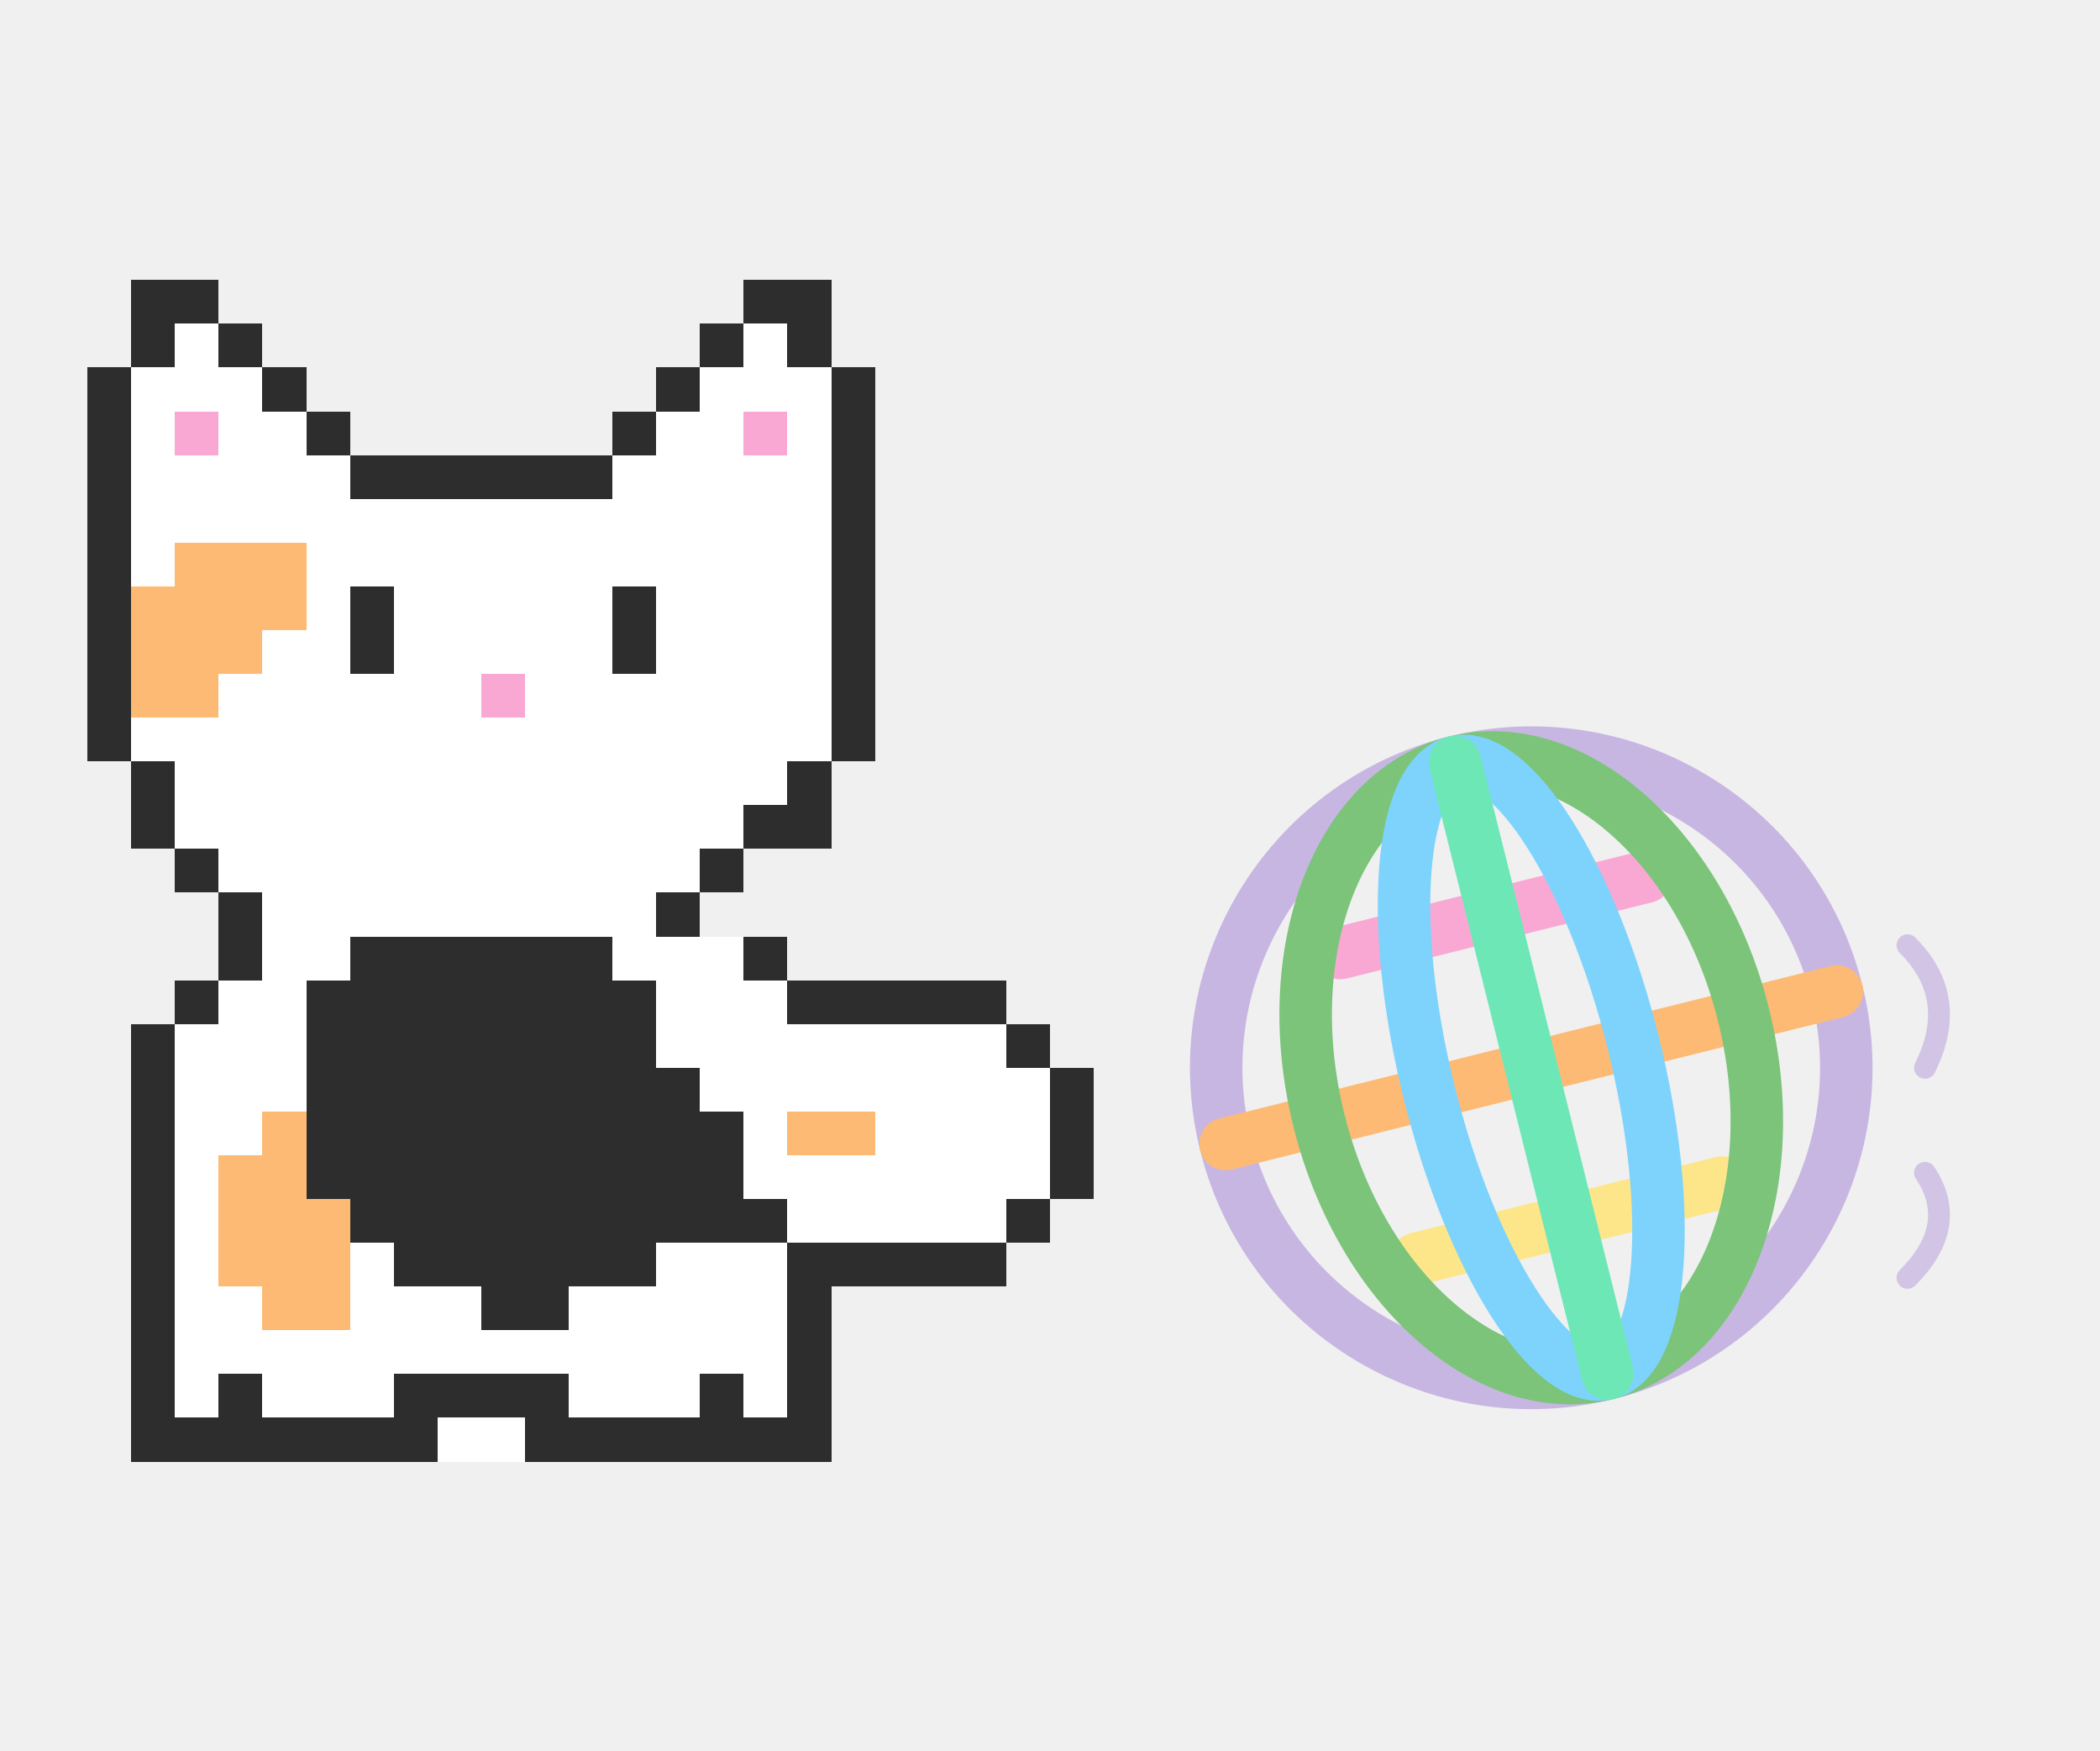
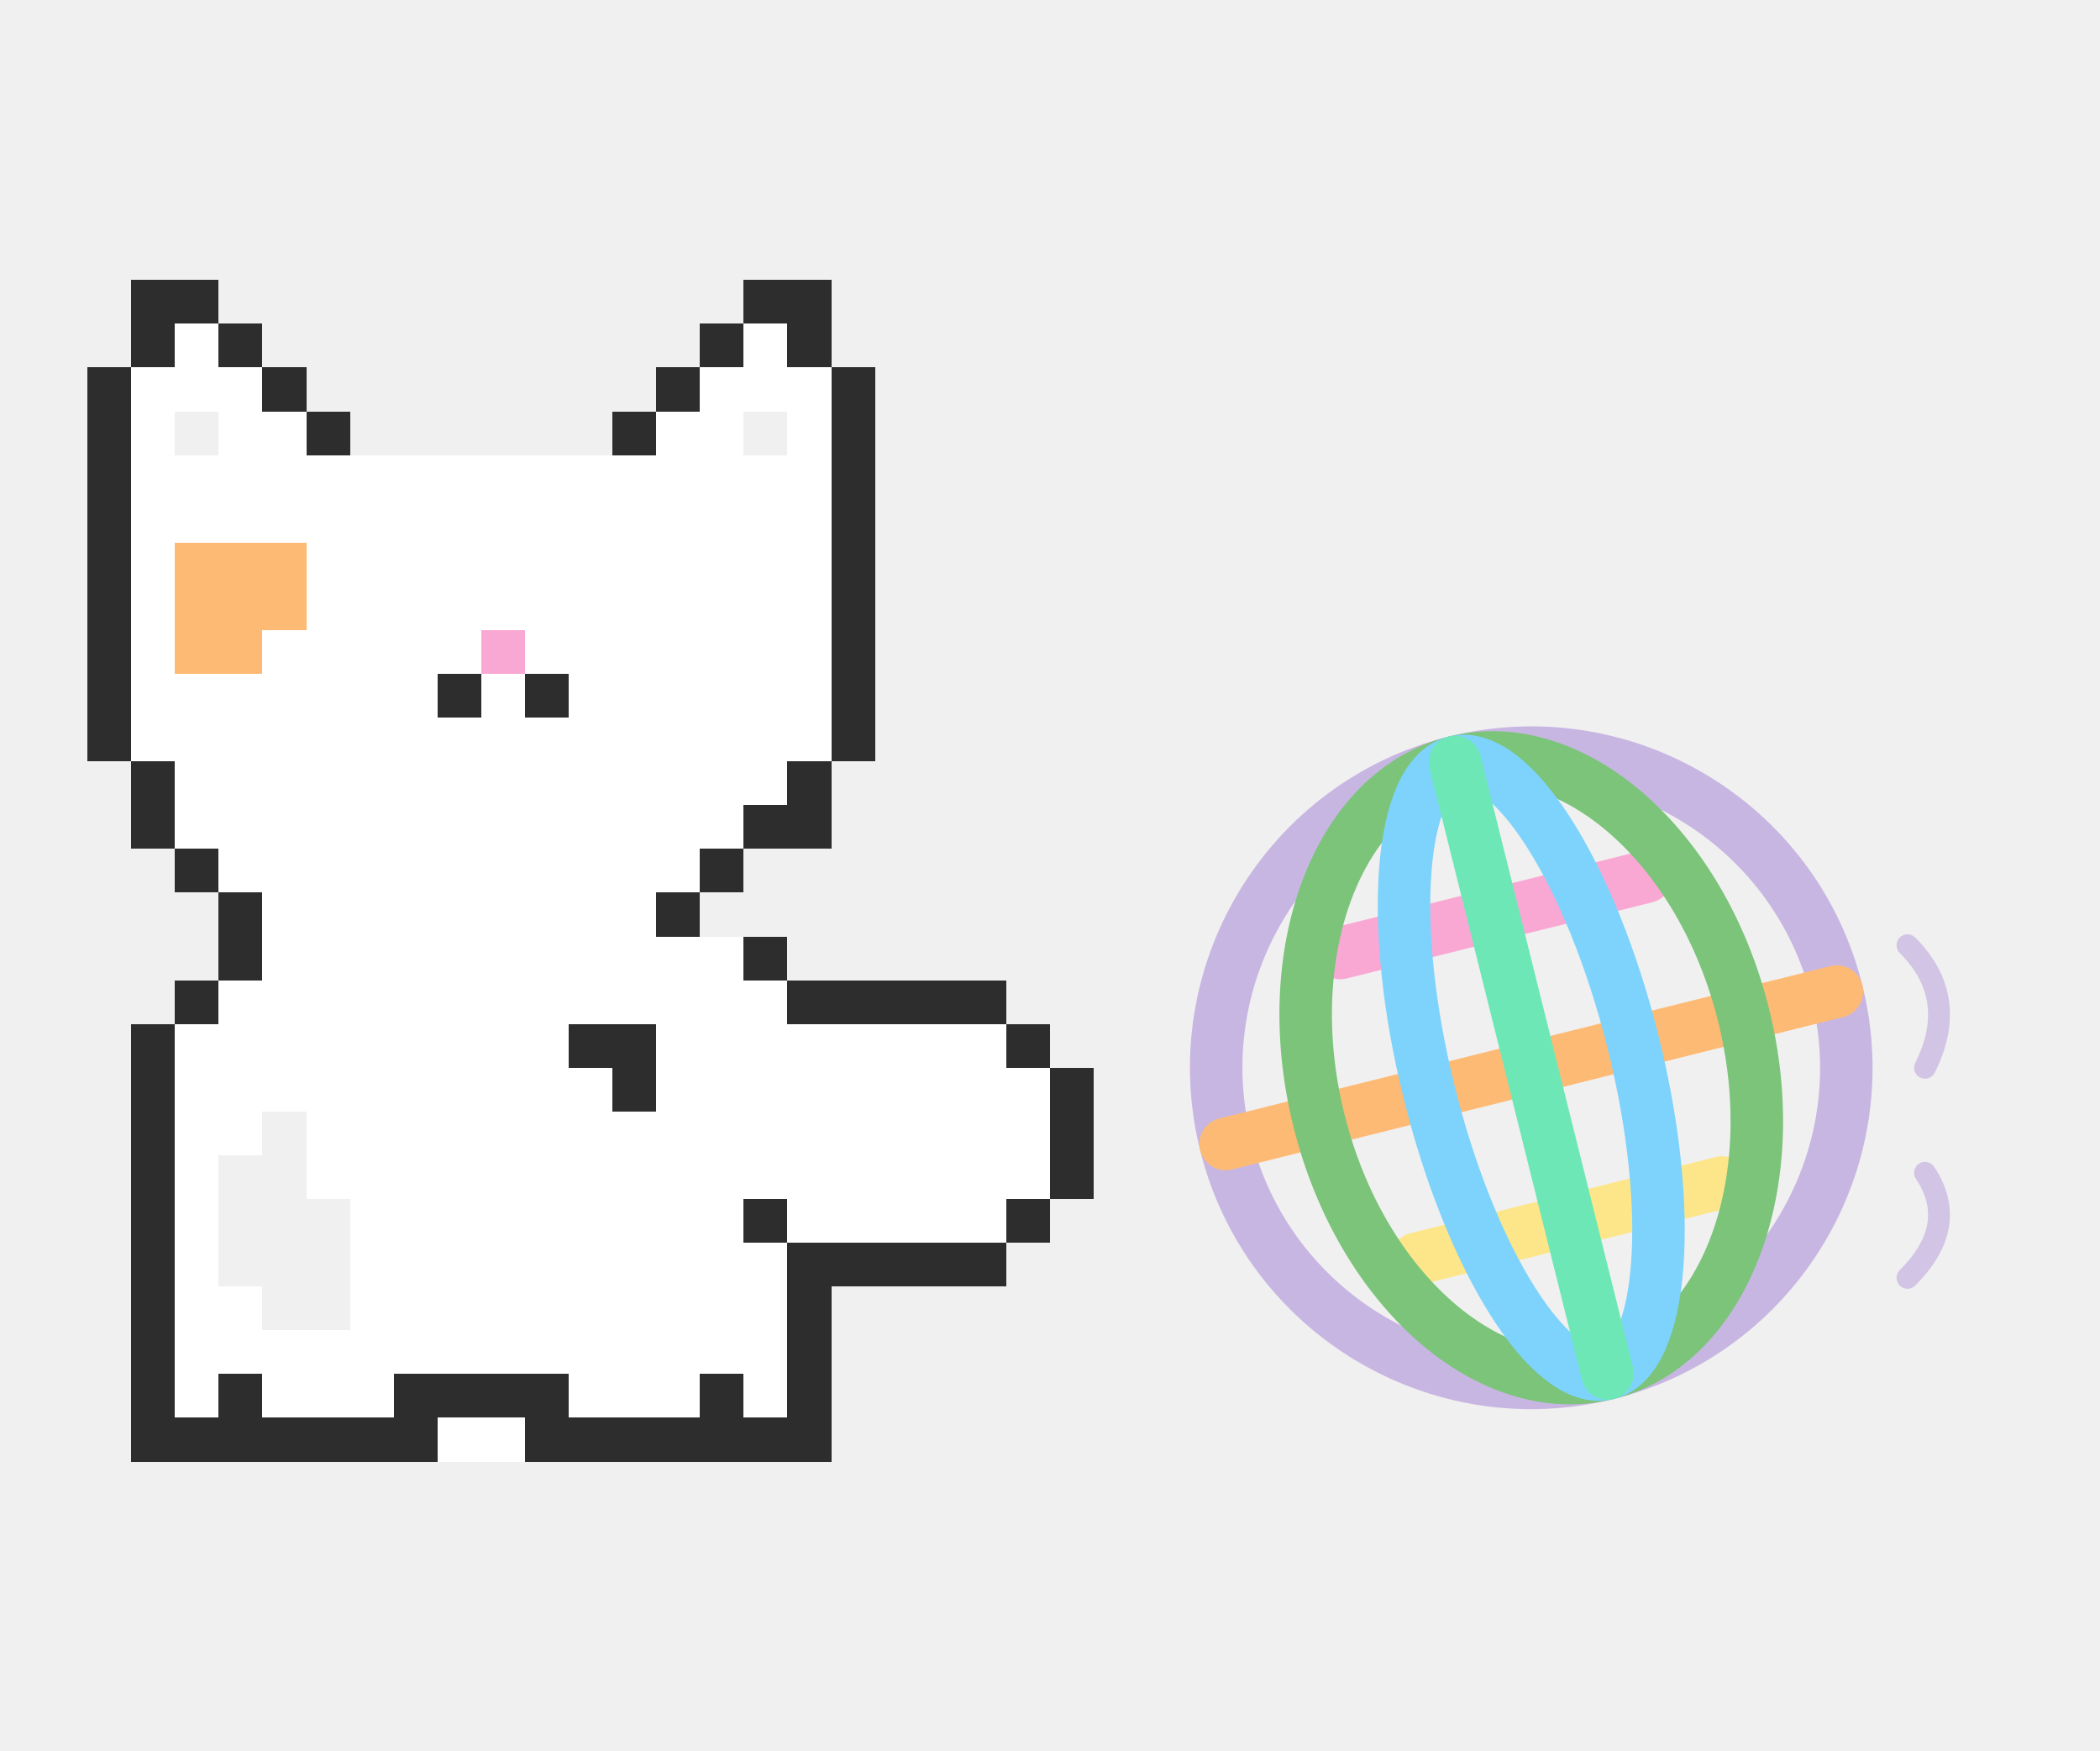
<svg xmlns="http://www.w3.org/2000/svg" viewBox="0 0 240 200" fill="none">
  <style>
    .paw {
      transform-box: view-box;
      transform-origin: 87.5px 127.5px;
      animation: paw-wave 1.6s ease-in-out infinite;
    }
    @keyframes paw-wave {
      0%, 100% { transform: rotate(-3deg); }
      50%      { transform: rotate(11deg); }
    }
    @media (prefers-reduced-motion: reduce) {
      .paw { animation: none; }
    }
  </style>
  <g shape-rendering="crispEdges">
    <g fill="#2D2D2D">
      <rect x="15" y="32" width="5" height="5" />
      <rect x="20" y="32" width="5" height="5" />
      <rect x="85" y="32" width="5" height="5" />
      <rect x="90" y="32" width="5" height="5" />
      <rect x="15" y="37" width="5" height="5" />
      <rect x="25" y="37" width="5" height="5" />
      <rect x="80" y="37" width="5" height="5" />
      <rect x="90" y="37" width="5" height="5" />
      <rect x="10" y="42" width="5" height="5" />
      <rect x="30" y="42" width="5" height="5" />
      <rect x="75" y="42" width="5" height="5" />
      <rect x="95" y="42" width="5" height="5" />
      <rect x="10" y="47" width="5" height="5" />
      <rect x="35" y="47" width="5" height="5" />
      <rect x="70" y="47" width="5" height="5" />
      <rect x="95" y="47" width="5" height="5" />
      <rect x="10" y="52" width="5" height="5" />
-       <rect x="40" y="52" width="5" height="5" />
-       <rect x="45" y="52" width="5" height="5" />
-       <rect x="50" y="52" width="5" height="5" />
-       <rect x="55" y="52" width="5" height="5" />
-       <rect x="60" y="52" width="5" height="5" />
-       <rect x="65" y="52" width="5" height="5" />
      <rect x="95" y="52" width="5" height="5" />
      <rect x="10" y="57" width="5" height="5" />
      <rect x="95" y="57" width="5" height="5" />
      <rect x="10" y="62" width="5" height="5" />
      <rect x="95" y="62" width="5" height="5" />
      <rect x="10" y="67" width="5" height="5" />
-       <rect x="40" y="67" width="5" height="5" />
-       <rect x="70" y="67" width="5" height="5" />
      <rect x="95" y="67" width="5" height="5" />
      <rect x="10" y="72" width="5" height="5" />
-       <rect x="40" y="72" width="5" height="5" />
-       <rect x="70" y="72" width="5" height="5" />
      <rect x="95" y="72" width="5" height="5" />
      <rect x="10" y="77" width="5" height="5" />
+       <rect x="50" y="77" width="5" height="5" />
+       <rect x="60" y="77" width="5" height="5" />
      <rect x="95" y="77" width="5" height="5" />
      <rect x="10" y="82" width="5" height="5" />
      <rect x="95" y="82" width="5" height="5" />
      <rect x="15" y="87" width="5" height="5" />
      <rect x="90" y="87" width="5" height="5" />
      <rect x="15" y="92" width="5" height="5" />
      <rect x="85" y="92" width="5" height="5" />
      <rect x="90" y="92" width="5" height="5" />
      <rect x="20" y="97" width="5" height="5" />
      <rect x="80" y="97" width="5" height="5" />
      <rect x="25" y="102" width="5" height="5" />
      <rect x="75" y="102" width="5" height="5" />
      <rect x="25" y="107" width="5" height="5" />
-       <rect x="40" y="107" width="5" height="5" />
-       <rect x="45" y="107" width="5" height="5" />
-       <rect x="50" y="107" width="5" height="5" />
-       <rect x="55" y="107" width="5" height="5" />
-       <rect x="60" y="107" width="5" height="5" />
-       <rect x="65" y="107" width="5" height="5" />
      <rect x="85" y="107" width="5" height="5" />
      <rect x="20" y="112" width="5" height="5" />
-       <rect x="35" y="112" width="5" height="5" />
-       <rect x="40" y="112" width="5" height="5" />
-       <rect x="45" y="112" width="5" height="5" />
-       <rect x="50" y="112" width="5" height="5" />
-       <rect x="55" y="112" width="5" height="5" />
-       <rect x="60" y="112" width="5" height="5" />
-       <rect x="65" y="112" width="5" height="5" />
-       <rect x="70" y="112" width="5" height="5" />
      <rect x="15" y="117" width="5" height="5" />
-       <rect x="35" y="117" width="5" height="5" />
-       <rect x="40" y="117" width="5" height="5" />
-       <rect x="45" y="117" width="5" height="5" />
-       <rect x="50" y="117" width="5" height="5" />
-       <rect x="55" y="117" width="5" height="5" />
-       <rect x="60" y="117" width="5" height="5" />
      <rect x="65" y="117" width="5" height="5" />
      <rect x="70" y="117" width="5" height="5" />
      <rect x="15" y="122" width="5" height="5" />
-       <rect x="35" y="122" width="5" height="5" />
-       <rect x="40" y="122" width="5" height="5" />
-       <rect x="45" y="122" width="5" height="5" />
-       <rect x="50" y="122" width="5" height="5" />
-       <rect x="55" y="122" width="5" height="5" />
-       <rect x="60" y="122" width="5" height="5" />
-       <rect x="65" y="122" width="5" height="5" />
      <rect x="70" y="122" width="5" height="5" />
-       <rect x="75" y="122" width="5" height="5" />
      <rect x="15" y="127" width="5" height="5" />
-       <rect x="35" y="127" width="5" height="5" />
-       <rect x="40" y="127" width="5" height="5" />
-       <rect x="45" y="127" width="5" height="5" />
-       <rect x="50" y="127" width="5" height="5" />
-       <rect x="55" y="127" width="5" height="5" />
-       <rect x="60" y="127" width="5" height="5" />
-       <rect x="65" y="127" width="5" height="5" />
-       <rect x="70" y="127" width="5" height="5" />
-       <rect x="75" y="127" width="5" height="5" />
-       <rect x="80" y="127" width="5" height="5" />
      <rect x="15" y="132" width="5" height="5" />
-       <rect x="35" y="132" width="5" height="5" />
-       <rect x="40" y="132" width="5" height="5" />
-       <rect x="45" y="132" width="5" height="5" />
-       <rect x="50" y="132" width="5" height="5" />
-       <rect x="55" y="132" width="5" height="5" />
-       <rect x="60" y="132" width="5" height="5" />
-       <rect x="65" y="132" width="5" height="5" />
-       <rect x="70" y="132" width="5" height="5" />
-       <rect x="75" y="132" width="5" height="5" />
-       <rect x="80" y="132" width="5" height="5" />
      <rect x="15" y="137" width="5" height="5" />
-       <rect x="40" y="137" width="5" height="5" />
-       <rect x="45" y="137" width="5" height="5" />
-       <rect x="50" y="137" width="5" height="5" />
-       <rect x="55" y="137" width="5" height="5" />
-       <rect x="60" y="137" width="5" height="5" />
-       <rect x="65" y="137" width="5" height="5" />
-       <rect x="70" y="137" width="5" height="5" />
-       <rect x="75" y="137" width="5" height="5" />
-       <rect x="80" y="137" width="5" height="5" />
      <rect x="15" y="142" width="5" height="5" />
-       <rect x="45" y="142" width="5" height="5" />
-       <rect x="50" y="142" width="5" height="5" />
-       <rect x="55" y="142" width="5" height="5" />
-       <rect x="60" y="142" width="5" height="5" />
-       <rect x="65" y="142" width="5" height="5" />
-       <rect x="70" y="142" width="5" height="5" />
      <rect x="15" y="147" width="5" height="5" />
-       <rect x="55" y="147" width="5" height="5" />
-       <rect x="60" y="147" width="5" height="5" />
      <rect x="90" y="147" width="5" height="5" />
      <rect x="15" y="152" width="5" height="5" />
      <rect x="90" y="152" width="5" height="5" />
      <rect x="15" y="157" width="5" height="5" />
      <rect x="25" y="157" width="5" height="5" />
      <rect x="45" y="157" width="5" height="5" />
      <rect x="50" y="157" width="5" height="5" />
      <rect x="55" y="157" width="5" height="5" />
      <rect x="60" y="157" width="5" height="5" />
      <rect x="80" y="157" width="5" height="5" />
      <rect x="90" y="157" width="5" height="5" />
      <rect x="15" y="162" width="5" height="5" />
      <rect x="20" y="162" width="5" height="5" />
      <rect x="25" y="162" width="5" height="5" />
      <rect x="30" y="162" width="5" height="5" />
      <rect x="35" y="162" width="5" height="5" />
      <rect x="40" y="162" width="5" height="5" />
      <rect x="45" y="162" width="5" height="5" />
      <rect x="60" y="162" width="5" height="5" />
      <rect x="65" y="162" width="5" height="5" />
      <rect x="70" y="162" width="5" height="5" />
      <rect x="75" y="162" width="5" height="5" />
      <rect x="80" y="162" width="5" height="5" />
      <rect x="85" y="162" width="5" height="5" />
      <rect x="90" y="162" width="5" height="5" />
    </g>
    <g fill="#FFFFFF">
      <rect x="20" y="37" width="5" height="5" />
      <rect x="85" y="37" width="5" height="5" />
      <rect x="15" y="42" width="5" height="5" />
      <rect x="20" y="42" width="5" height="5" />
      <rect x="25" y="42" width="5" height="5" />
      <rect x="80" y="42" width="5" height="5" />
      <rect x="85" y="42" width="5" height="5" />
      <rect x="90" y="42" width="5" height="5" />
      <rect x="15" y="47" width="5" height="5" />
      <rect x="25" y="47" width="5" height="5" />
      <rect x="30" y="47" width="5" height="5" />
      <rect x="75" y="47" width="5" height="5" />
      <rect x="80" y="47" width="5" height="5" />
      <rect x="90" y="47" width="5" height="5" />
      <rect x="15" y="52" width="5" height="5" />
      <rect x="20" y="52" width="5" height="5" />
      <rect x="25" y="52" width="5" height="5" />
      <rect x="30" y="52" width="5" height="5" />
      <rect x="35" y="52" width="5" height="5" />
+       <rect x="40" y="52" width="5" height="5" />
+       <rect x="45" y="52" width="5" height="5" />
+       <rect x="50" y="52" width="5" height="5" />
+       <rect x="55" y="52" width="5" height="5" />
+       <rect x="60" y="52" width="5" height="5" />
+       <rect x="65" y="52" width="5" height="5" />
      <rect x="70" y="52" width="5" height="5" />
      <rect x="75" y="52" width="5" height="5" />
      <rect x="80" y="52" width="5" height="5" />
      <rect x="85" y="52" width="5" height="5" />
      <rect x="90" y="52" width="5" height="5" />
      <rect x="15" y="57" width="5" height="5" />
      <rect x="20" y="57" width="5" height="5" />
      <rect x="25" y="57" width="5" height="5" />
      <rect x="30" y="57" width="5" height="5" />
      <rect x="35" y="57" width="5" height="5" />
      <rect x="40" y="57" width="5" height="5" />
      <rect x="45" y="57" width="5" height="5" />
      <rect x="50" y="57" width="5" height="5" />
      <rect x="55" y="57" width="5" height="5" />
      <rect x="60" y="57" width="5" height="5" />
      <rect x="65" y="57" width="5" height="5" />
      <rect x="70" y="57" width="5" height="5" />
      <rect x="75" y="57" width="5" height="5" />
      <rect x="80" y="57" width="5" height="5" />
      <rect x="85" y="57" width="5" height="5" />
      <rect x="90" y="57" width="5" height="5" />
      <rect x="15" y="62" width="5" height="5" />
      <rect x="35" y="62" width="5" height="5" />
      <rect x="40" y="62" width="5" height="5" />
      <rect x="45" y="62" width="5" height="5" />
      <rect x="50" y="62" width="5" height="5" />
      <rect x="55" y="62" width="5" height="5" />
      <rect x="60" y="62" width="5" height="5" />
      <rect x="65" y="62" width="5" height="5" />
      <rect x="70" y="62" width="5" height="5" />
      <rect x="75" y="62" width="5" height="5" />
      <rect x="80" y="62" width="5" height="5" />
      <rect x="85" y="62" width="5" height="5" />
      <rect x="90" y="62" width="5" height="5" />
+       <rect x="15" y="67" width="5" height="5" />
      <rect x="35" y="67" width="5" height="5" />
+       <rect x="40" y="67" width="5" height="5" />
      <rect x="45" y="67" width="5" height="5" />
      <rect x="50" y="67" width="5" height="5" />
      <rect x="55" y="67" width="5" height="5" />
      <rect x="60" y="67" width="5" height="5" />
      <rect x="65" y="67" width="5" height="5" />
+       <rect x="70" y="67" width="5" height="5" />
      <rect x="75" y="67" width="5" height="5" />
      <rect x="80" y="67" width="5" height="5" />
      <rect x="85" y="67" width="5" height="5" />
      <rect x="90" y="67" width="5" height="5" />
+       <rect x="15" y="72" width="5" height="5" />
      <rect x="30" y="72" width="5" height="5" />
      <rect x="35" y="72" width="5" height="5" />
+       <rect x="40" y="72" width="5" height="5" />
      <rect x="45" y="72" width="5" height="5" />
      <rect x="50" y="72" width="5" height="5" />
-       <rect x="55" y="72" width="5" height="5" />
      <rect x="60" y="72" width="5" height="5" />
      <rect x="65" y="72" width="5" height="5" />
+       <rect x="70" y="72" width="5" height="5" />
      <rect x="75" y="72" width="5" height="5" />
      <rect x="80" y="72" width="5" height="5" />
      <rect x="85" y="72" width="5" height="5" />
      <rect x="90" y="72" width="5" height="5" />
+       <rect x="15" y="77" width="5" height="5" />
+       <rect x="20" y="77" width="5" height="5" />
      <rect x="25" y="77" width="5" height="5" />
      <rect x="30" y="77" width="5" height="5" />
      <rect x="35" y="77" width="5" height="5" />
      <rect x="40" y="77" width="5" height="5" />
      <rect x="45" y="77" width="5" height="5" />
-       <rect x="50" y="77" width="5" height="5" />
-       <rect x="60" y="77" width="5" height="5" />
+       <rect x="55" y="77" width="5" height="5" />
      <rect x="65" y="77" width="5" height="5" />
      <rect x="70" y="77" width="5" height="5" />
      <rect x="75" y="77" width="5" height="5" />
      <rect x="80" y="77" width="5" height="5" />
      <rect x="85" y="77" width="5" height="5" />
      <rect x="90" y="77" width="5" height="5" />
      <rect x="15" y="82" width="5" height="5" />
      <rect x="20" y="82" width="5" height="5" />
      <rect x="25" y="82" width="5" height="5" />
      <rect x="30" y="82" width="5" height="5" />
      <rect x="35" y="82" width="5" height="5" />
      <rect x="40" y="82" width="5" height="5" />
      <rect x="45" y="82" width="5" height="5" />
      <rect x="50" y="82" width="5" height="5" />
      <rect x="55" y="82" width="5" height="5" />
      <rect x="60" y="82" width="5" height="5" />
      <rect x="65" y="82" width="5" height="5" />
      <rect x="70" y="82" width="5" height="5" />
      <rect x="75" y="82" width="5" height="5" />
      <rect x="80" y="82" width="5" height="5" />
      <rect x="85" y="82" width="5" height="5" />
      <rect x="90" y="82" width="5" height="5" />
      <rect x="20" y="87" width="5" height="5" />
      <rect x="25" y="87" width="5" height="5" />
      <rect x="30" y="87" width="5" height="5" />
      <rect x="35" y="87" width="5" height="5" />
      <rect x="40" y="87" width="5" height="5" />
      <rect x="45" y="87" width="5" height="5" />
      <rect x="50" y="87" width="5" height="5" />
      <rect x="55" y="87" width="5" height="5" />
      <rect x="60" y="87" width="5" height="5" />
      <rect x="65" y="87" width="5" height="5" />
      <rect x="70" y="87" width="5" height="5" />
      <rect x="75" y="87" width="5" height="5" />
      <rect x="80" y="87" width="5" height="5" />
      <rect x="85" y="87" width="5" height="5" />
      <rect x="20" y="92" width="5" height="5" />
      <rect x="25" y="92" width="5" height="5" />
      <rect x="30" y="92" width="5" height="5" />
      <rect x="35" y="92" width="5" height="5" />
      <rect x="40" y="92" width="5" height="5" />
      <rect x="45" y="92" width="5" height="5" />
      <rect x="50" y="92" width="5" height="5" />
      <rect x="55" y="92" width="5" height="5" />
      <rect x="60" y="92" width="5" height="5" />
      <rect x="65" y="92" width="5" height="5" />
      <rect x="70" y="92" width="5" height="5" />
      <rect x="75" y="92" width="5" height="5" />
      <rect x="80" y="92" width="5" height="5" />
      <rect x="25" y="97" width="5" height="5" />
      <rect x="30" y="97" width="5" height="5" />
      <rect x="35" y="97" width="5" height="5" />
      <rect x="40" y="97" width="5" height="5" />
      <rect x="45" y="97" width="5" height="5" />
      <rect x="50" y="97" width="5" height="5" />
      <rect x="55" y="97" width="5" height="5" />
      <rect x="60" y="97" width="5" height="5" />
      <rect x="65" y="97" width="5" height="5" />
      <rect x="70" y="97" width="5" height="5" />
      <rect x="75" y="97" width="5" height="5" />
      <rect x="30" y="102" width="5" height="5" />
      <rect x="35" y="102" width="5" height="5" />
      <rect x="40" y="102" width="5" height="5" />
      <rect x="45" y="102" width="5" height="5" />
      <rect x="50" y="102" width="5" height="5" />
      <rect x="55" y="102" width="5" height="5" />
      <rect x="60" y="102" width="5" height="5" />
      <rect x="65" y="102" width="5" height="5" />
      <rect x="70" y="102" width="5" height="5" />
      <rect x="30" y="107" width="5" height="5" />
      <rect x="35" y="107" width="5" height="5" />
+       <rect x="40" y="107" width="5" height="5" />
+       <rect x="45" y="107" width="5" height="5" />
+       <rect x="50" y="107" width="5" height="5" />
+       <rect x="55" y="107" width="5" height="5" />
+       <rect x="60" y="107" width="5" height="5" />
+       <rect x="65" y="107" width="5" height="5" />
      <rect x="70" y="107" width="5" height="5" />
      <rect x="75" y="107" width="5" height="5" />
      <rect x="80" y="107" width="5" height="5" />
      <rect x="25" y="112" width="5" height="5" />
      <rect x="30" y="112" width="5" height="5" />
+       <rect x="35" y="112" width="5" height="5" />
+       <rect x="40" y="112" width="5" height="5" />
+       <rect x="45" y="112" width="5" height="5" />
+       <rect x="50" y="112" width="5" height="5" />
+       <rect x="55" y="112" width="5" height="5" />
+       <rect x="60" y="112" width="5" height="5" />
+       <rect x="65" y="112" width="5" height="5" />
+       <rect x="70" y="112" width="5" height="5" />
      <rect x="75" y="112" width="5" height="5" />
      <rect x="80" y="112" width="5" height="5" />
      <rect x="85" y="112" width="5" height="5" />
      <rect x="20" y="117" width="5" height="5" />
      <rect x="25" y="117" width="5" height="5" />
      <rect x="30" y="117" width="5" height="5" />
+       <rect x="35" y="117" width="5" height="5" />
+       <rect x="40" y="117" width="5" height="5" />
+       <rect x="45" y="117" width="5" height="5" />
+       <rect x="50" y="117" width="5" height="5" />
+       <rect x="55" y="117" width="5" height="5" />
+       <rect x="60" y="117" width="5" height="5" />
      <rect x="75" y="117" width="5" height="5" />
      <rect x="80" y="117" width="5" height="5" />
      <rect x="85" y="117" width="5" height="5" />
      <rect x="20" y="122" width="5" height="5" />
      <rect x="25" y="122" width="5" height="5" />
      <rect x="30" y="122" width="5" height="5" />
+       <rect x="35" y="122" width="5" height="5" />
+       <rect x="40" y="122" width="5" height="5" />
+       <rect x="45" y="122" width="5" height="5" />
+       <rect x="50" y="122" width="5" height="5" />
+       <rect x="55" y="122" width="5" height="5" />
+       <rect x="60" y="122" width="5" height="5" />
+       <rect x="65" y="122" width="5" height="5" />
+       <rect x="75" y="122" width="5" height="5" />
      <rect x="80" y="122" width="5" height="5" />
      <rect x="85" y="122" width="5" height="5" />
      <rect x="20" y="127" width="5" height="5" />
      <rect x="25" y="127" width="5" height="5" />
+       <rect x="35" y="127" width="5" height="5" />
+       <rect x="40" y="127" width="5" height="5" />
+       <rect x="45" y="127" width="5" height="5" />
+       <rect x="50" y="127" width="5" height="5" />
+       <rect x="55" y="127" width="5" height="5" />
+       <rect x="60" y="127" width="5" height="5" />
+       <rect x="65" y="127" width="5" height="5" />
+       <rect x="70" y="127" width="5" height="5" />
+       <rect x="75" y="127" width="5" height="5" />
+       <rect x="80" y="127" width="5" height="5" />
      <rect x="85" y="127" width="5" height="5" />
      <rect x="20" y="132" width="5" height="5" />
+       <rect x="35" y="132" width="5" height="5" />
+       <rect x="40" y="132" width="5" height="5" />
+       <rect x="45" y="132" width="5" height="5" />
+       <rect x="50" y="132" width="5" height="5" />
+       <rect x="55" y="132" width="5" height="5" />
+       <rect x="60" y="132" width="5" height="5" />
+       <rect x="65" y="132" width="5" height="5" />
+       <rect x="70" y="132" width="5" height="5" />
+       <rect x="75" y="132" width="5" height="5" />
+       <rect x="80" y="132" width="5" height="5" />
      <rect x="85" y="132" width="5" height="5" />
      <rect x="20" y="137" width="5" height="5" />
+       <rect x="40" y="137" width="5" height="5" />
+       <rect x="45" y="137" width="5" height="5" />
+       <rect x="50" y="137" width="5" height="5" />
+       <rect x="55" y="137" width="5" height="5" />
+       <rect x="60" y="137" width="5" height="5" />
+       <rect x="65" y="137" width="5" height="5" />
+       <rect x="70" y="137" width="5" height="5" />
+       <rect x="75" y="137" width="5" height="5" />
+       <rect x="80" y="137" width="5" height="5" />
      <rect x="20" y="142" width="5" height="5" />
      <rect x="40" y="142" width="5" height="5" />
+       <rect x="45" y="142" width="5" height="5" />
+       <rect x="50" y="142" width="5" height="5" />
+       <rect x="55" y="142" width="5" height="5" />
+       <rect x="60" y="142" width="5" height="5" />
+       <rect x="65" y="142" width="5" height="5" />
+       <rect x="70" y="142" width="5" height="5" />
      <rect x="75" y="142" width="5" height="5" />
      <rect x="80" y="142" width="5" height="5" />
      <rect x="85" y="142" width="5" height="5" />
      <rect x="20" y="147" width="5" height="5" />
      <rect x="25" y="147" width="5" height="5" />
      <rect x="40" y="147" width="5" height="5" />
      <rect x="45" y="147" width="5" height="5" />
      <rect x="50" y="147" width="5" height="5" />
+       <rect x="55" y="147" width="5" height="5" />
+       <rect x="60" y="147" width="5" height="5" />
      <rect x="65" y="147" width="5" height="5" />
      <rect x="70" y="147" width="5" height="5" />
      <rect x="75" y="147" width="5" height="5" />
      <rect x="80" y="147" width="5" height="5" />
      <rect x="85" y="147" width="5" height="5" />
      <rect x="20" y="152" width="5" height="5" />
      <rect x="25" y="152" width="5" height="5" />
      <rect x="30" y="152" width="5" height="5" />
      <rect x="35" y="152" width="5" height="5" />
      <rect x="40" y="152" width="5" height="5" />
      <rect x="45" y="152" width="5" height="5" />
      <rect x="50" y="152" width="5" height="5" />
      <rect x="55" y="152" width="5" height="5" />
      <rect x="60" y="152" width="5" height="5" />
      <rect x="65" y="152" width="5" height="5" />
      <rect x="70" y="152" width="5" height="5" />
      <rect x="75" y="152" width="5" height="5" />
      <rect x="80" y="152" width="5" height="5" />
      <rect x="85" y="152" width="5" height="5" />
      <rect x="20" y="157" width="5" height="5" />
      <rect x="30" y="157" width="5" height="5" />
      <rect x="35" y="157" width="5" height="5" />
      <rect x="40" y="157" width="5" height="5" />
      <rect x="65" y="157" width="5" height="5" />
      <rect x="70" y="157" width="5" height="5" />
      <rect x="75" y="157" width="5" height="5" />
      <rect x="85" y="157" width="5" height="5" />
      <rect x="50" y="162" width="5" height="5" />
      <rect x="55" y="162" width="5" height="5" />
    </g>
    <g fill="#FDBA74">
      <rect x="20" y="62" width="5" height="5" />
      <rect x="25" y="62" width="5" height="5" />
      <rect x="30" y="62" width="5" height="5" />
-       <rect x="15" y="67" width="5" height="5" />
      <rect x="20" y="67" width="5" height="5" />
      <rect x="25" y="67" width="5" height="5" />
      <rect x="30" y="67" width="5" height="5" />
-       <rect x="15" y="72" width="5" height="5" />
      <rect x="20" y="72" width="5" height="5" />
      <rect x="25" y="72" width="5" height="5" />
-       <rect x="15" y="77" width="5" height="5" />
-       <rect x="20" y="77" width="5" height="5" />
-       <rect x="30" y="127" width="5" height="5" />
-       <rect x="25" y="132" width="5" height="5" />
-       <rect x="30" y="132" width="5" height="5" />
-       <rect x="25" y="137" width="5" height="5" />
-       <rect x="30" y="137" width="5" height="5" />
-       <rect x="35" y="137" width="5" height="5" />
-       <rect x="25" y="142" width="5" height="5" />
-       <rect x="30" y="142" width="5" height="5" />
-       <rect x="35" y="142" width="5" height="5" />
-       <rect x="30" y="147" width="5" height="5" />
-       <rect x="35" y="147" width="5" height="5" />
    </g>
    <g fill="#F9A8D4">
-       <rect x="20" y="47" width="5" height="5" />
-       <rect x="85" y="47" width="5" height="5" />
-       <rect x="55" y="77" width="5" height="5" />
+       <rect x="55" y="72" width="5" height="5" />
    </g>
    <g class="paw">
      <g fill="#2D2D2D">
        <rect x="90" y="112" width="5" height="5" />
        <rect x="95" y="112" width="5" height="5" />
        <rect x="100" y="112" width="5" height="5" />
        <rect x="105" y="112" width="5" height="5" />
        <rect x="110" y="112" width="5" height="5" />
        <rect x="115" y="117" width="5" height="5" />
        <rect x="120" y="122" width="5" height="5" />
        <rect x="120" y="127" width="5" height="5" />
        <rect x="120" y="132" width="5" height="5" />
        <rect x="85" y="137" width="5" height="5" />
        <rect x="115" y="137" width="5" height="5" />
        <rect x="90" y="142" width="5" height="5" />
        <rect x="95" y="142" width="5" height="5" />
        <rect x="100" y="142" width="5" height="5" />
        <rect x="105" y="142" width="5" height="5" />
        <rect x="110" y="142" width="5" height="5" />
      </g>
      <g fill="#FFFFFF">
        <rect x="90" y="117" width="5" height="5" />
        <rect x="95" y="117" width="5" height="5" />
        <rect x="100" y="117" width="5" height="5" />
        <rect x="105" y="117" width="5" height="5" />
        <rect x="110" y="117" width="5" height="5" />
        <rect x="90" y="122" width="5" height="5" />
        <rect x="95" y="122" width="5" height="5" />
        <rect x="100" y="122" width="5" height="5" />
        <rect x="105" y="122" width="5" height="5" />
        <rect x="110" y="122" width="5" height="5" />
        <rect x="115" y="122" width="5" height="5" />
+         <rect x="90" y="127" width="5" height="5" />
+         <rect x="95" y="127" width="5" height="5" />
        <rect x="100" y="127" width="5" height="5" />
        <rect x="105" y="127" width="5" height="5" />
        <rect x="110" y="127" width="5" height="5" />
        <rect x="115" y="127" width="5" height="5" />
        <rect x="90" y="132" width="5" height="5" />
        <rect x="95" y="132" width="5" height="5" />
        <rect x="100" y="132" width="5" height="5" />
        <rect x="105" y="132" width="5" height="5" />
        <rect x="110" y="132" width="5" height="5" />
        <rect x="115" y="132" width="5" height="5" />
        <rect x="90" y="137" width="5" height="5" />
        <rect x="95" y="137" width="5" height="5" />
        <rect x="100" y="137" width="5" height="5" />
        <rect x="105" y="137" width="5" height="5" />
        <rect x="110" y="137" width="5" height="5" />
      </g>
-       <g fill="#FDBA74">
-         <rect x="90" y="127" width="5" height="5" />
-         <rect x="95" y="127" width="5" height="5" />
-       </g>
    </g>
  </g>
  <g transform="rotate(-14 175 122)">
    <circle cx="175" cy="122" r="36" fill="none" stroke="#C8B6E2" stroke-width="6" />
    <line x1="157" y1="104" x2="193" y2="104" stroke="#F9A8D4" stroke-width="6" stroke-linecap="round" />
    <line x1="139" y1="122" x2="211" y2="122" stroke="#FDBA74" stroke-width="6" stroke-linecap="round" />
    <line x1="157" y1="140" x2="193" y2="140" stroke="#FDE68A" stroke-width="6" stroke-linecap="round" />
    <ellipse cx="175" cy="122" rx="25" ry="36" fill="none" stroke="#7BC47A" stroke-width="6" />
    <ellipse cx="175" cy="122" rx="12" ry="36" fill="none" stroke="#7DD3FC" stroke-width="6" />
    <line x1="175" y1="86" x2="175" y2="158" stroke="#6EE7B7" stroke-width="6" stroke-linecap="round" />
  </g>
  <path d="M 218 108 Q 224 114 220 122" stroke="#C8B6E2" stroke-width="2.5" stroke-linecap="round" fill="none" opacity="0.75" />
  <path d="M 220 134 Q 224 140 218 146" stroke="#C8B6E2" stroke-width="2.5" stroke-linecap="round" fill="none" opacity="0.75" />
</svg>
